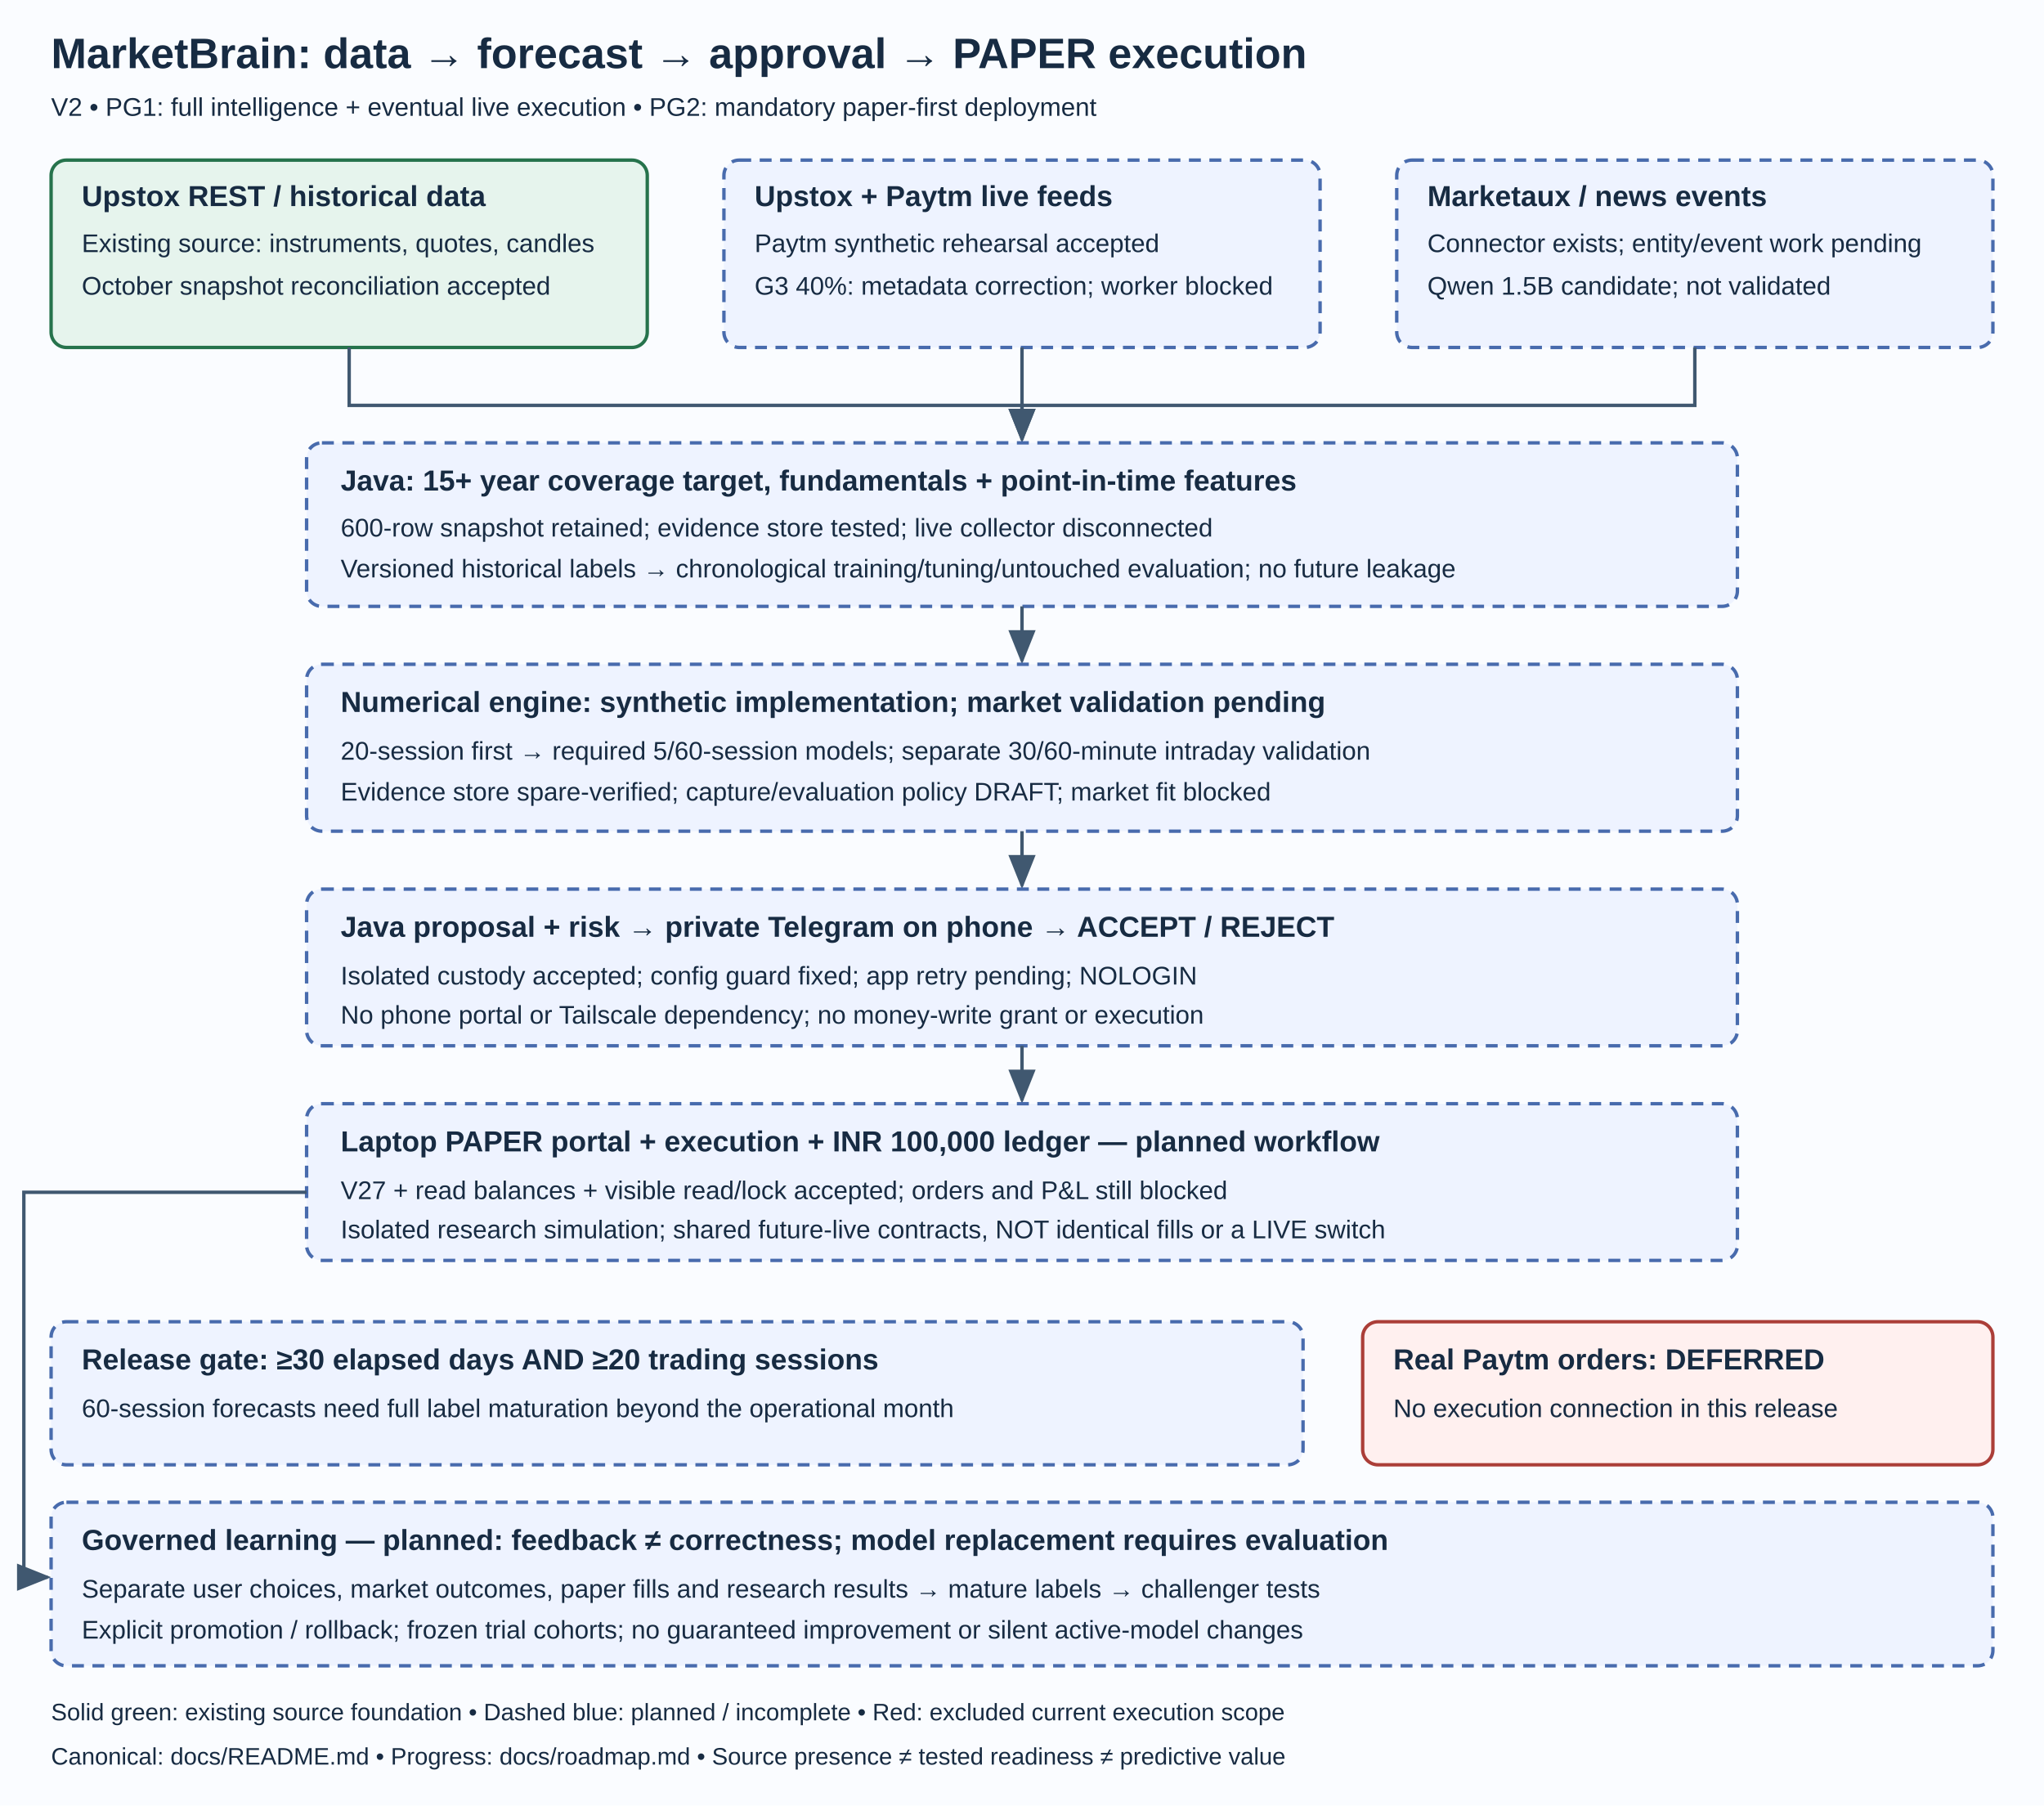
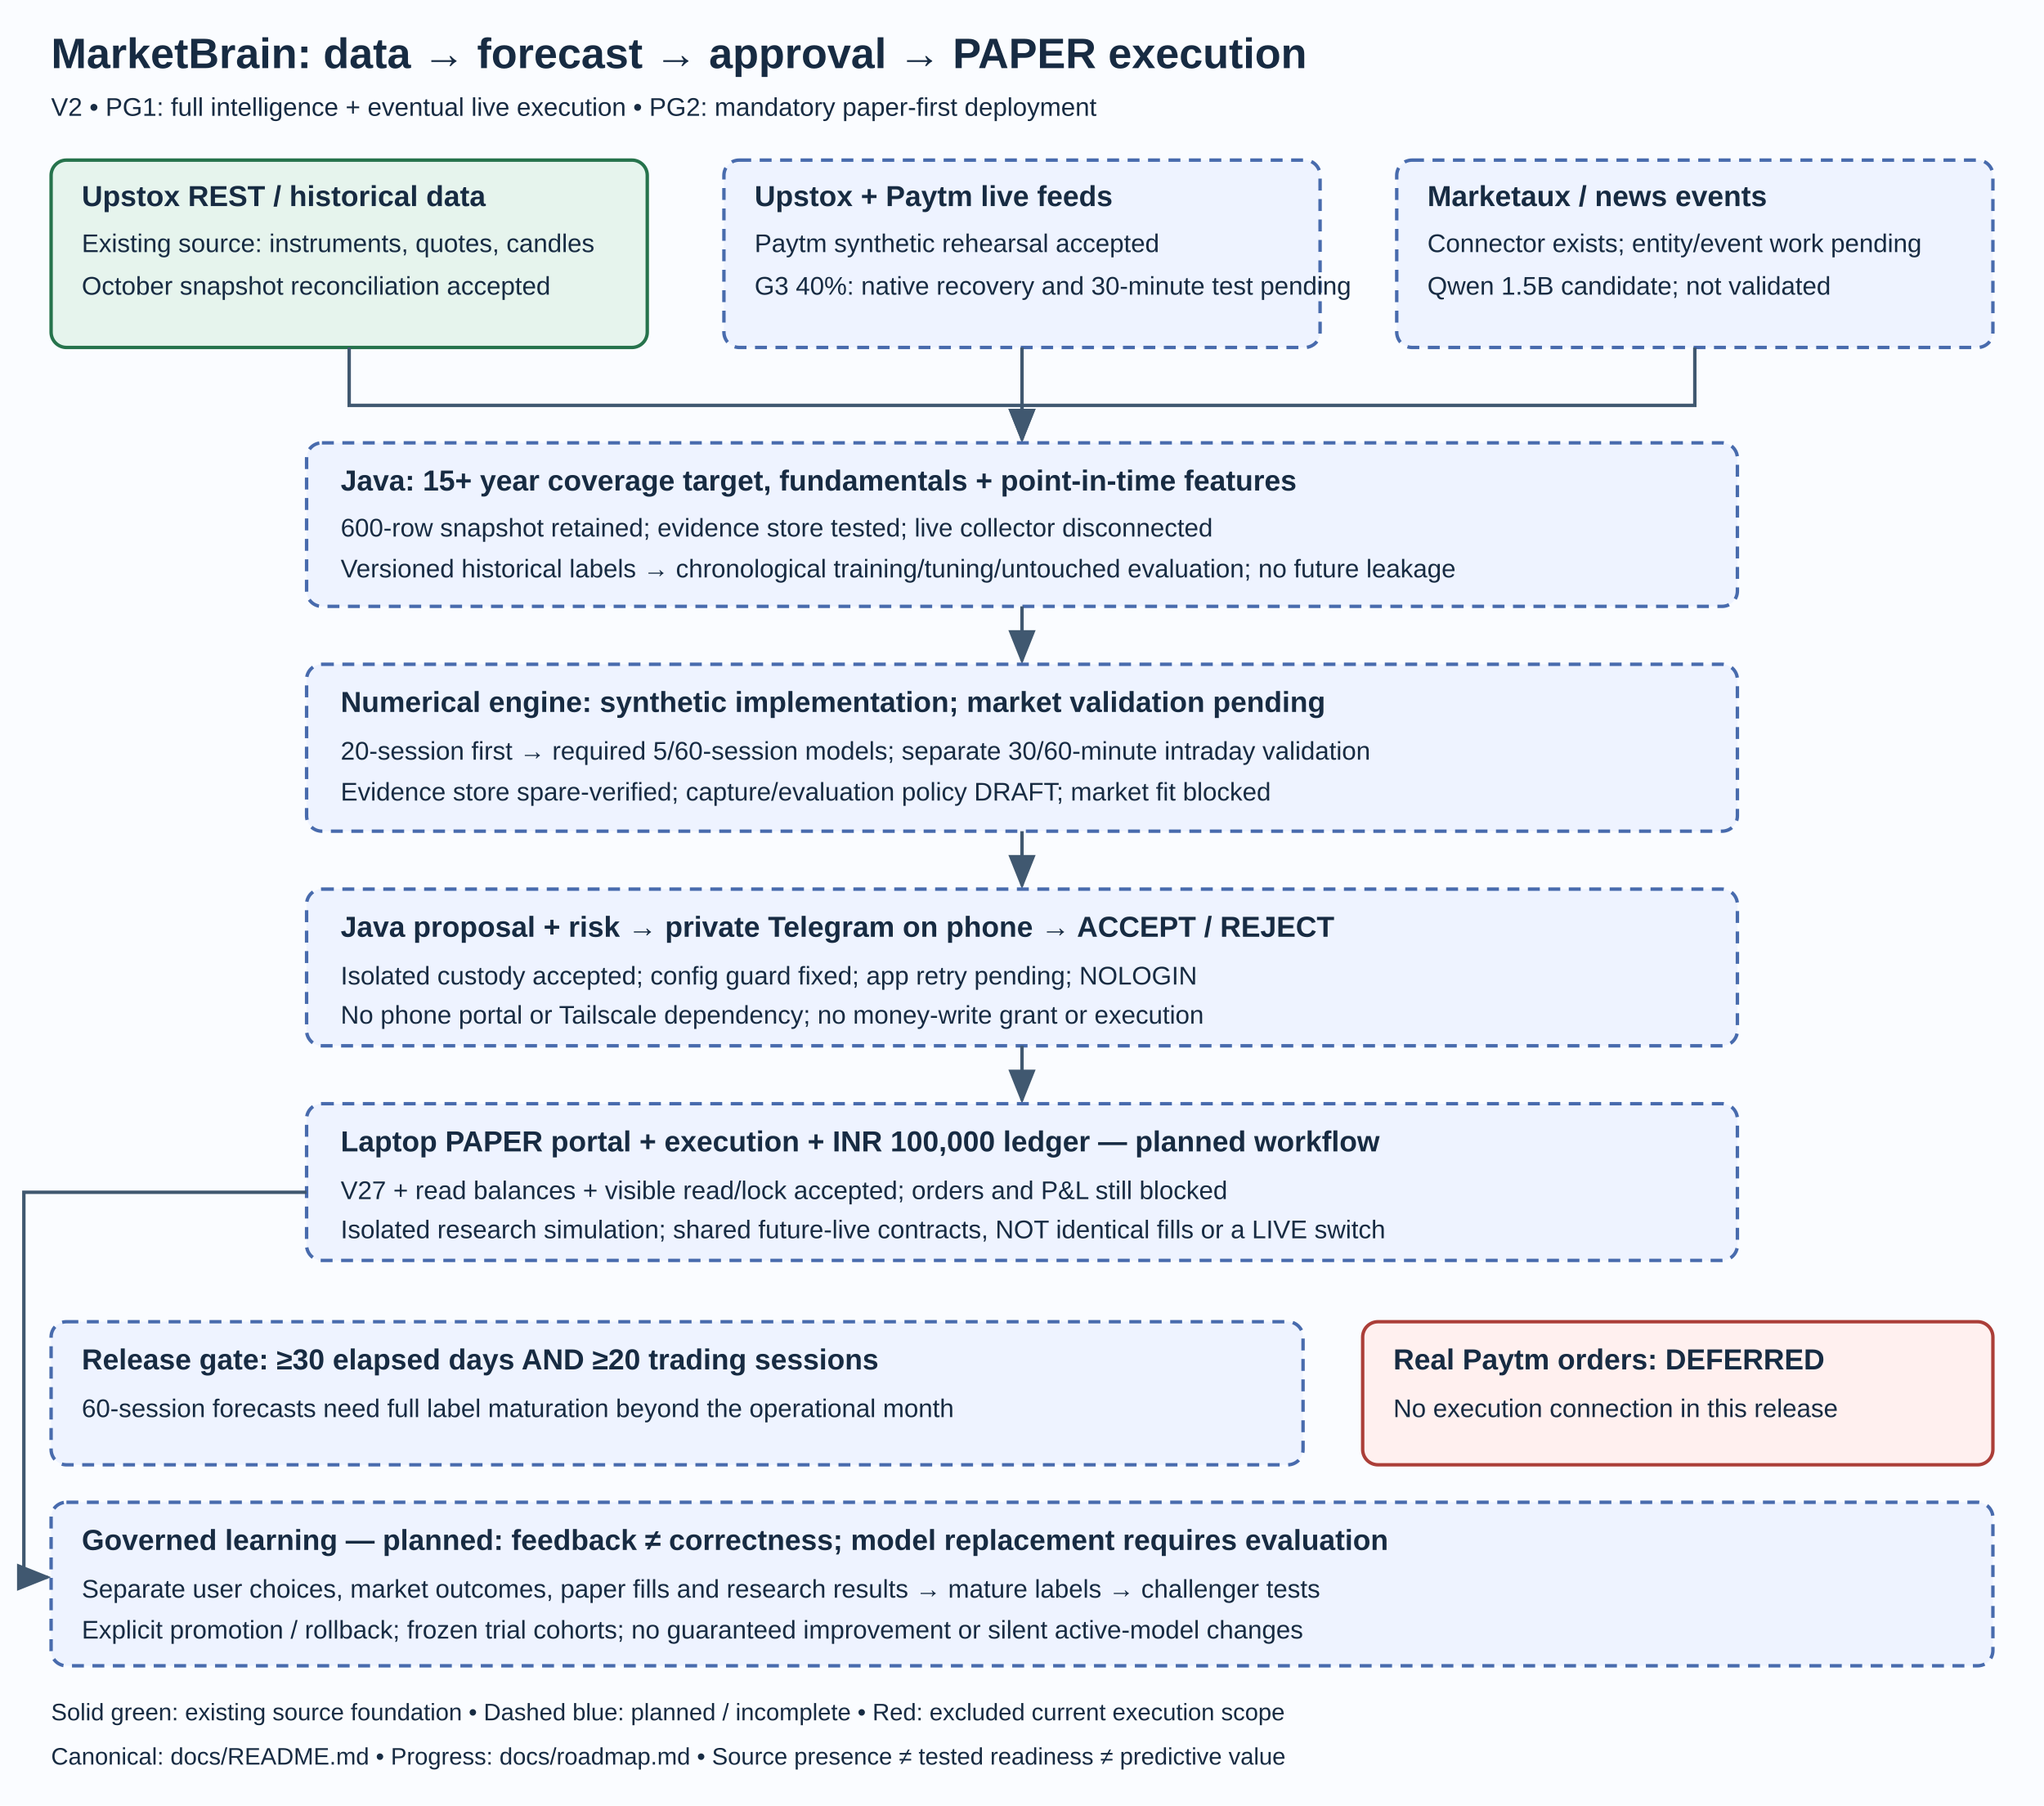
<svg xmlns="http://www.w3.org/2000/svg" width="1200" height="1060" viewBox="0 0 1200 1060" role="img" aria-labelledby="title desc">
  <defs>
    <marker id="arrow" markerWidth="10" markerHeight="8" refX="9" refY="4" orient="auto">
      <path d="M0,0 L10,4 L0,8 Z" fill="#405870" />
    </marker>
    <style>
      text { font-family: Arial, sans-serif; fill: #172b42; }
      .heading { font-size: 25px; font-weight: bold; }
      .label { font-size: 17px; font-weight: bold; }
      .body { font-size: 15px; }
      .small { font-size: 14px; }
      .existing { fill: #e6f4ed; stroke: #26734c; stroke-width: 2; }
      .planned { fill: #eef3ff; stroke: #486bad; stroke-width: 2; stroke-dasharray: 7 5; }
      .blocked { fill: #fff0ef; stroke: #ab3e38; stroke-width: 2; }
      .line { fill: none; stroke: #405870; stroke-width: 2; marker-end: url(#arrow); }
    </style>
  </defs>
  <rect width="1200" height="1060" fill="#fafcff" />
  <text x="30" y="40" class="heading">MarketBrain: data → forecast → approval → PAPER execution</text>
  <text x="30" y="68" class="body">V2 • PG1: full intelligence + eventual live execution • PG2: mandatory paper-first deployment</text>
  <rect x="30" y="94" width="350" height="110" rx="9" class="existing" />
  <text x="48" y="121" class="label">Upstox REST / historical data</text>
  <text x="48" y="148" class="body">Existing source: instruments, quotes, candles</text>
  <text x="48" y="173" class="body">October snapshot reconciliation accepted</text>
  <rect x="425" y="94" width="350" height="110" rx="9" class="planned" />
  <text x="443" y="121" class="label">Upstox + Paytm live feeds</text>
  <text x="443" y="148" class="body">Paytm synthetic rehearsal accepted</text>
-   <text x="443" y="173" class="body">G3 40%: metadata correction; worker blocked</text>
+   <text x="443" y="173" class="body">G3 40%: native recovery and 30-minute test pending</text>
  <rect x="820" y="94" width="350" height="110" rx="9" class="planned" />
  <text x="838" y="121" class="label">Marketaux / news events</text>
  <text x="838" y="148" class="body">Connector exists; entity/event work pending</text>
  <text x="838" y="173" class="body">Qwen 1.5B candidate; not validated</text>
  <path d="M205 204 V238 H600 V258" class="line" />
  <path d="M600 204 V258" class="line" />
  <path d="M995 204 V238 H600" fill="none" stroke="#405870" stroke-width="2" />
  <rect x="180" y="260" width="840" height="96" rx="9" class="planned" />
  <text x="200" y="288" class="label">Java: 15+ year coverage target, fundamentals + point-in-time features</text>
  <text x="200" y="315" class="body">600-row snapshot retained; evidence store tested; live collector disconnected</text>
  <text x="200" y="339" class="body">Versioned historical labels → chronological training/tuning/untouched evaluation; no future leakage</text>
  <path d="M600 356 V388" class="line" />
  <rect x="180" y="390" width="840" height="98" rx="9" class="planned" />
  <text x="200" y="418" class="label">Numerical engine: synthetic implementation; market validation pending</text>
  <text x="200" y="446" class="body">20-session first → required 5/60-session models; separate 30/60-minute intraday validation</text>
  <text x="200" y="470" class="body">Evidence store spare-verified; capture/evaluation policy DRAFT; market fit blocked</text>
  <path d="M600 488 V520" class="line" />
  <rect x="180" y="522" width="840" height="92" rx="9" class="planned" />
  <text x="200" y="550" class="label">Java proposal + risk → private Telegram on phone → ACCEPT / REJECT</text>
  <text x="200" y="578" class="body">Isolated custody accepted; config guard fixed; app retry pending; NOLOGIN</text>
  <text x="200" y="601" class="body">No phone portal or Tailscale dependency; no money-write grant or execution</text>
  <path d="M600 614 V646" class="line" />
  <rect x="180" y="648" width="840" height="92" rx="9" class="planned" />
  <text x="200" y="676" class="label">Laptop PAPER portal + execution + INR 100,000 ledger — planned workflow</text>
  <text x="200" y="704" class="body">V27 + read balances + visible read/lock accepted; orders and P&amp;L still blocked</text>
  <text x="200" y="727" class="body">Isolated research simulation; shared future-live contracts, NOT identical fills or a LIVE switch</text>
  <rect x="30" y="776" width="735" height="84" rx="9" class="planned" />
  <text x="48" y="804" class="label">Release gate: ≥30 elapsed days AND ≥20 trading sessions</text>
  <text x="48" y="832" class="body">60-session forecasts need full label maturation beyond the operational month</text>
  <rect x="800" y="776" width="370" height="84" rx="9" class="blocked" />
  <text x="818" y="804" class="label">Real Paytm orders: DEFERRED</text>
  <text x="818" y="832" class="body">No execution connection in this release</text>
  <path d="M180 700 H14 V926 H28" class="line" />
  <rect x="30" y="882" width="1140" height="96" rx="9" class="planned" />
  <text x="48" y="910" class="label">Governed learning — planned: feedback ≠ correctness; model replacement requires evaluation</text>
  <text x="48" y="938" class="body">Separate user choices, market outcomes, paper fills and research results → mature labels → challenger tests</text>
  <text x="48" y="962" class="body">Explicit promotion / rollback; frozen trial cohorts; no guaranteed improvement or silent active-model changes</text>
  <text x="30" y="1010" class="small">Solid green: existing source foundation • Dashed blue: planned / incomplete • Red: excluded current execution scope</text>
  <text x="30" y="1036" class="small">Canonical: docs/README.md • Progress: docs/roadmap.md • Source presence ≠ tested readiness ≠ predictive value</text>
</svg>
